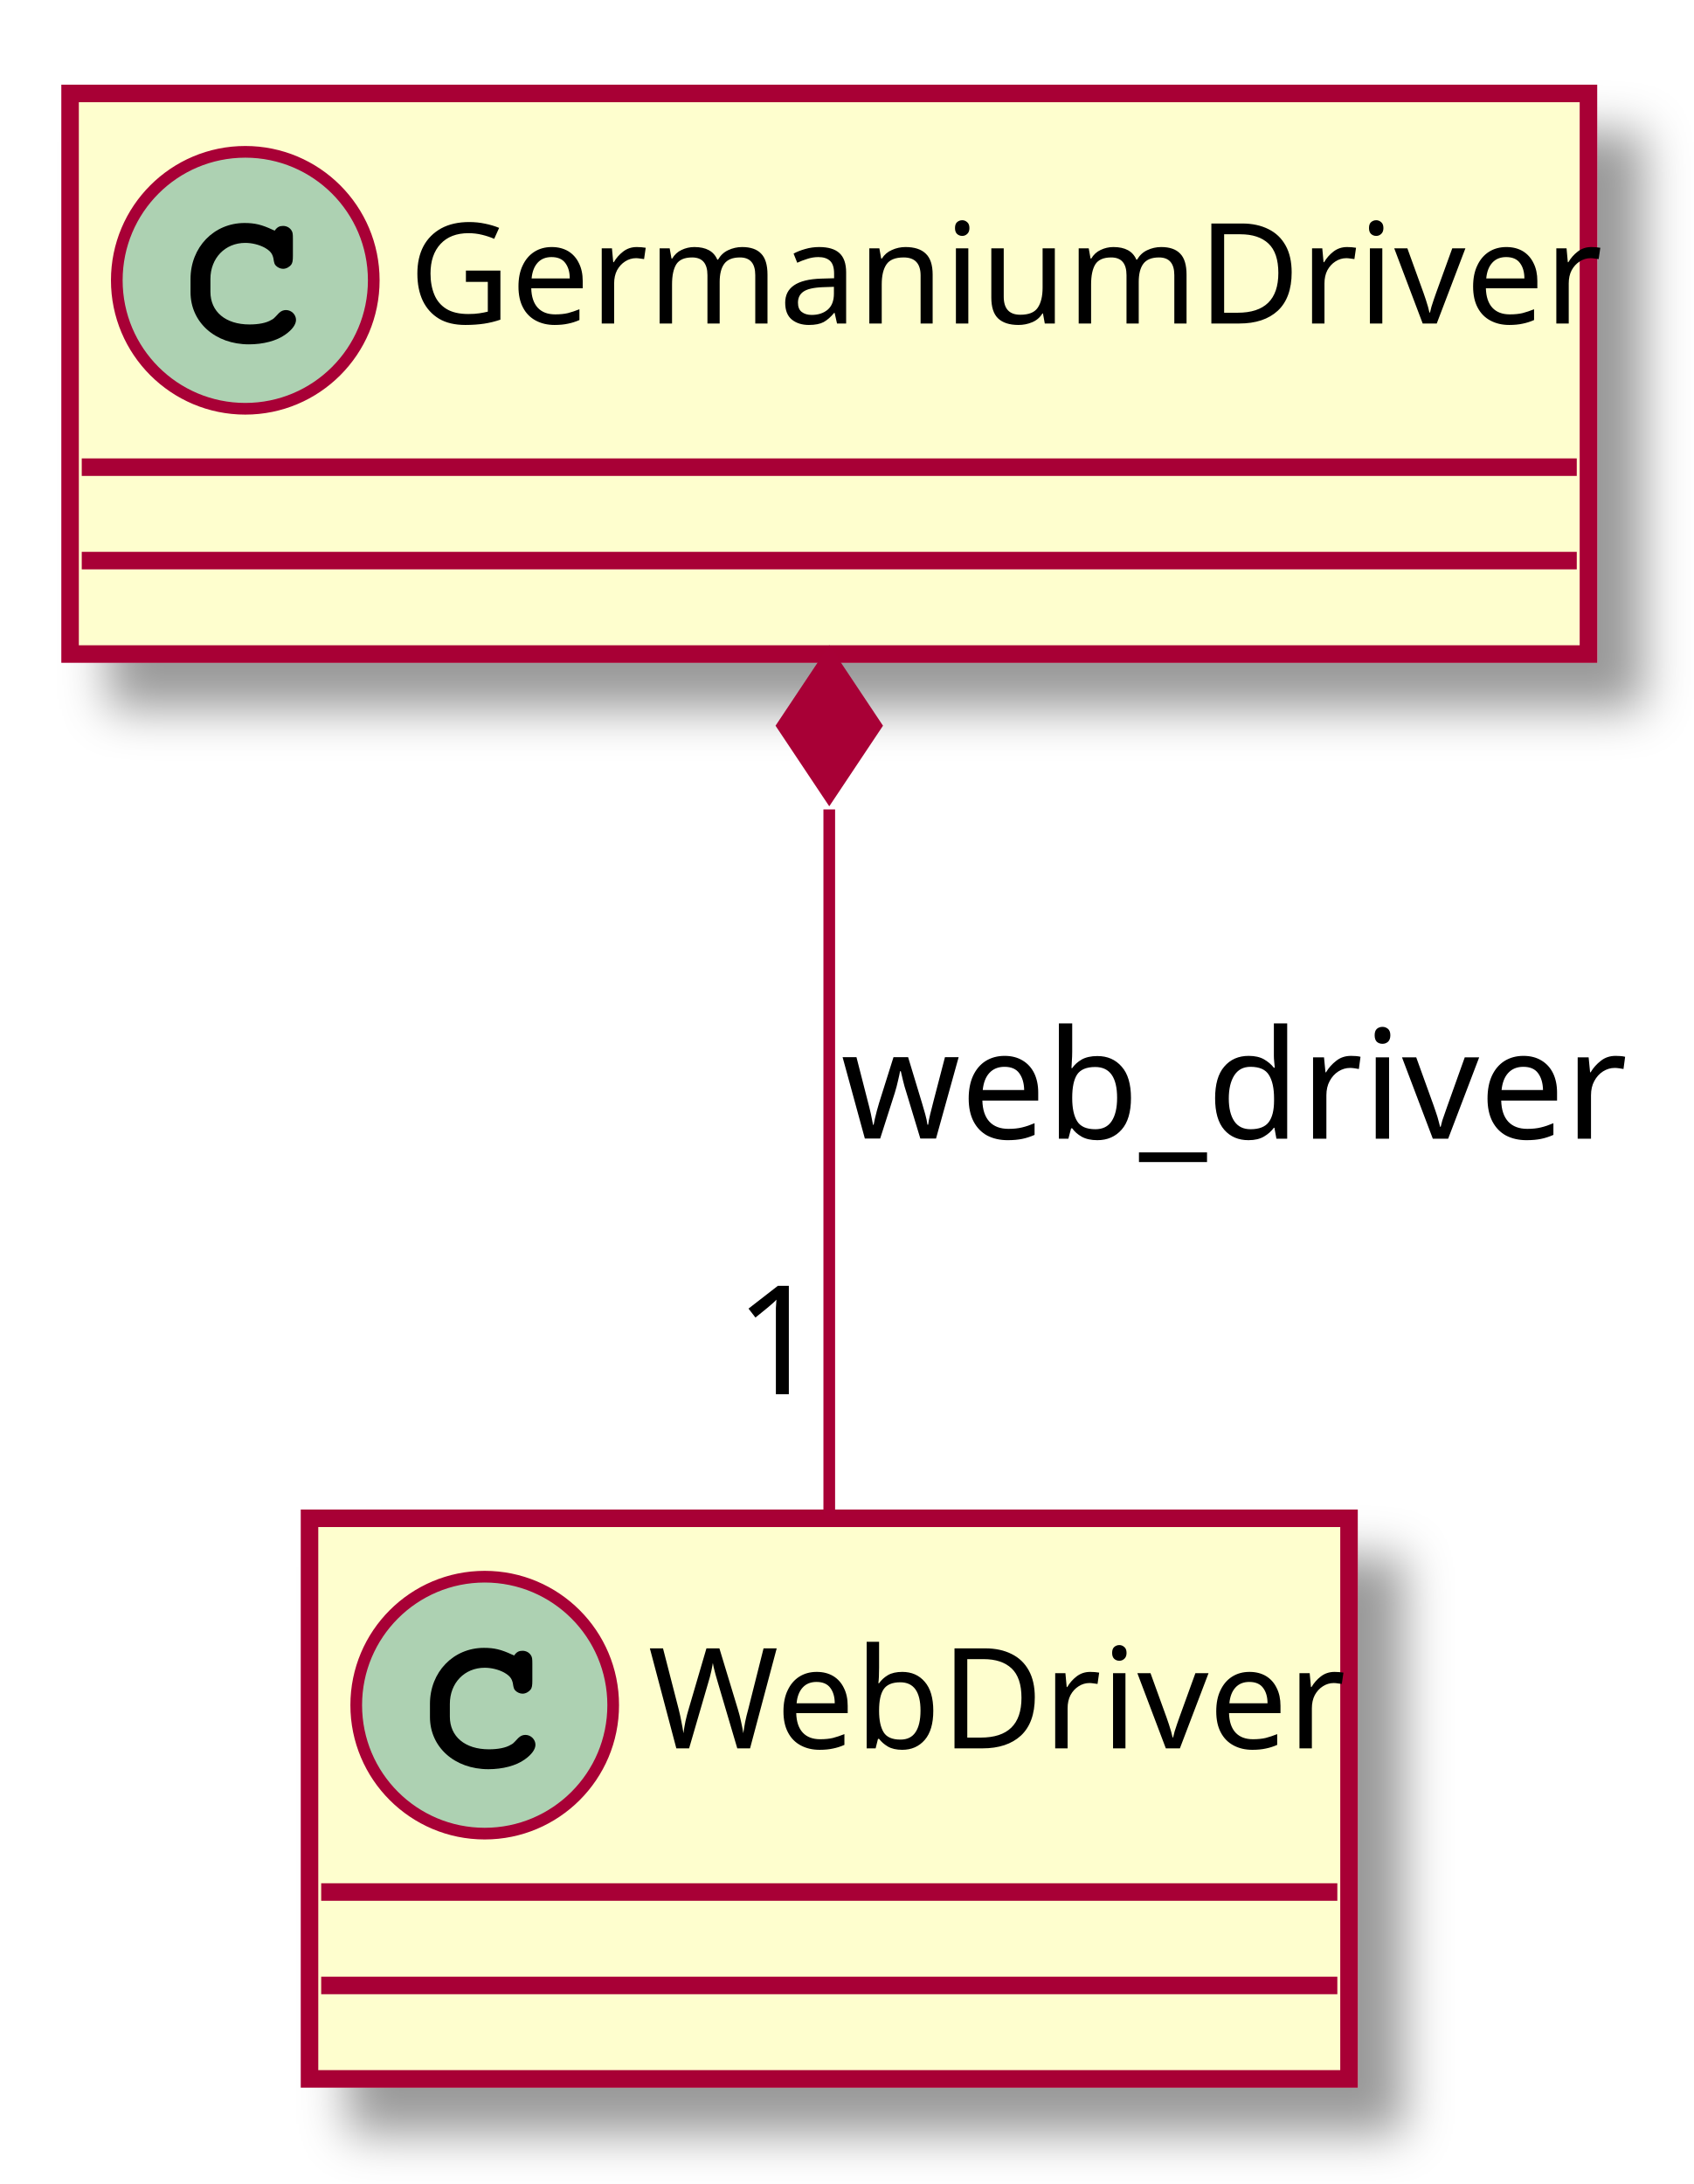
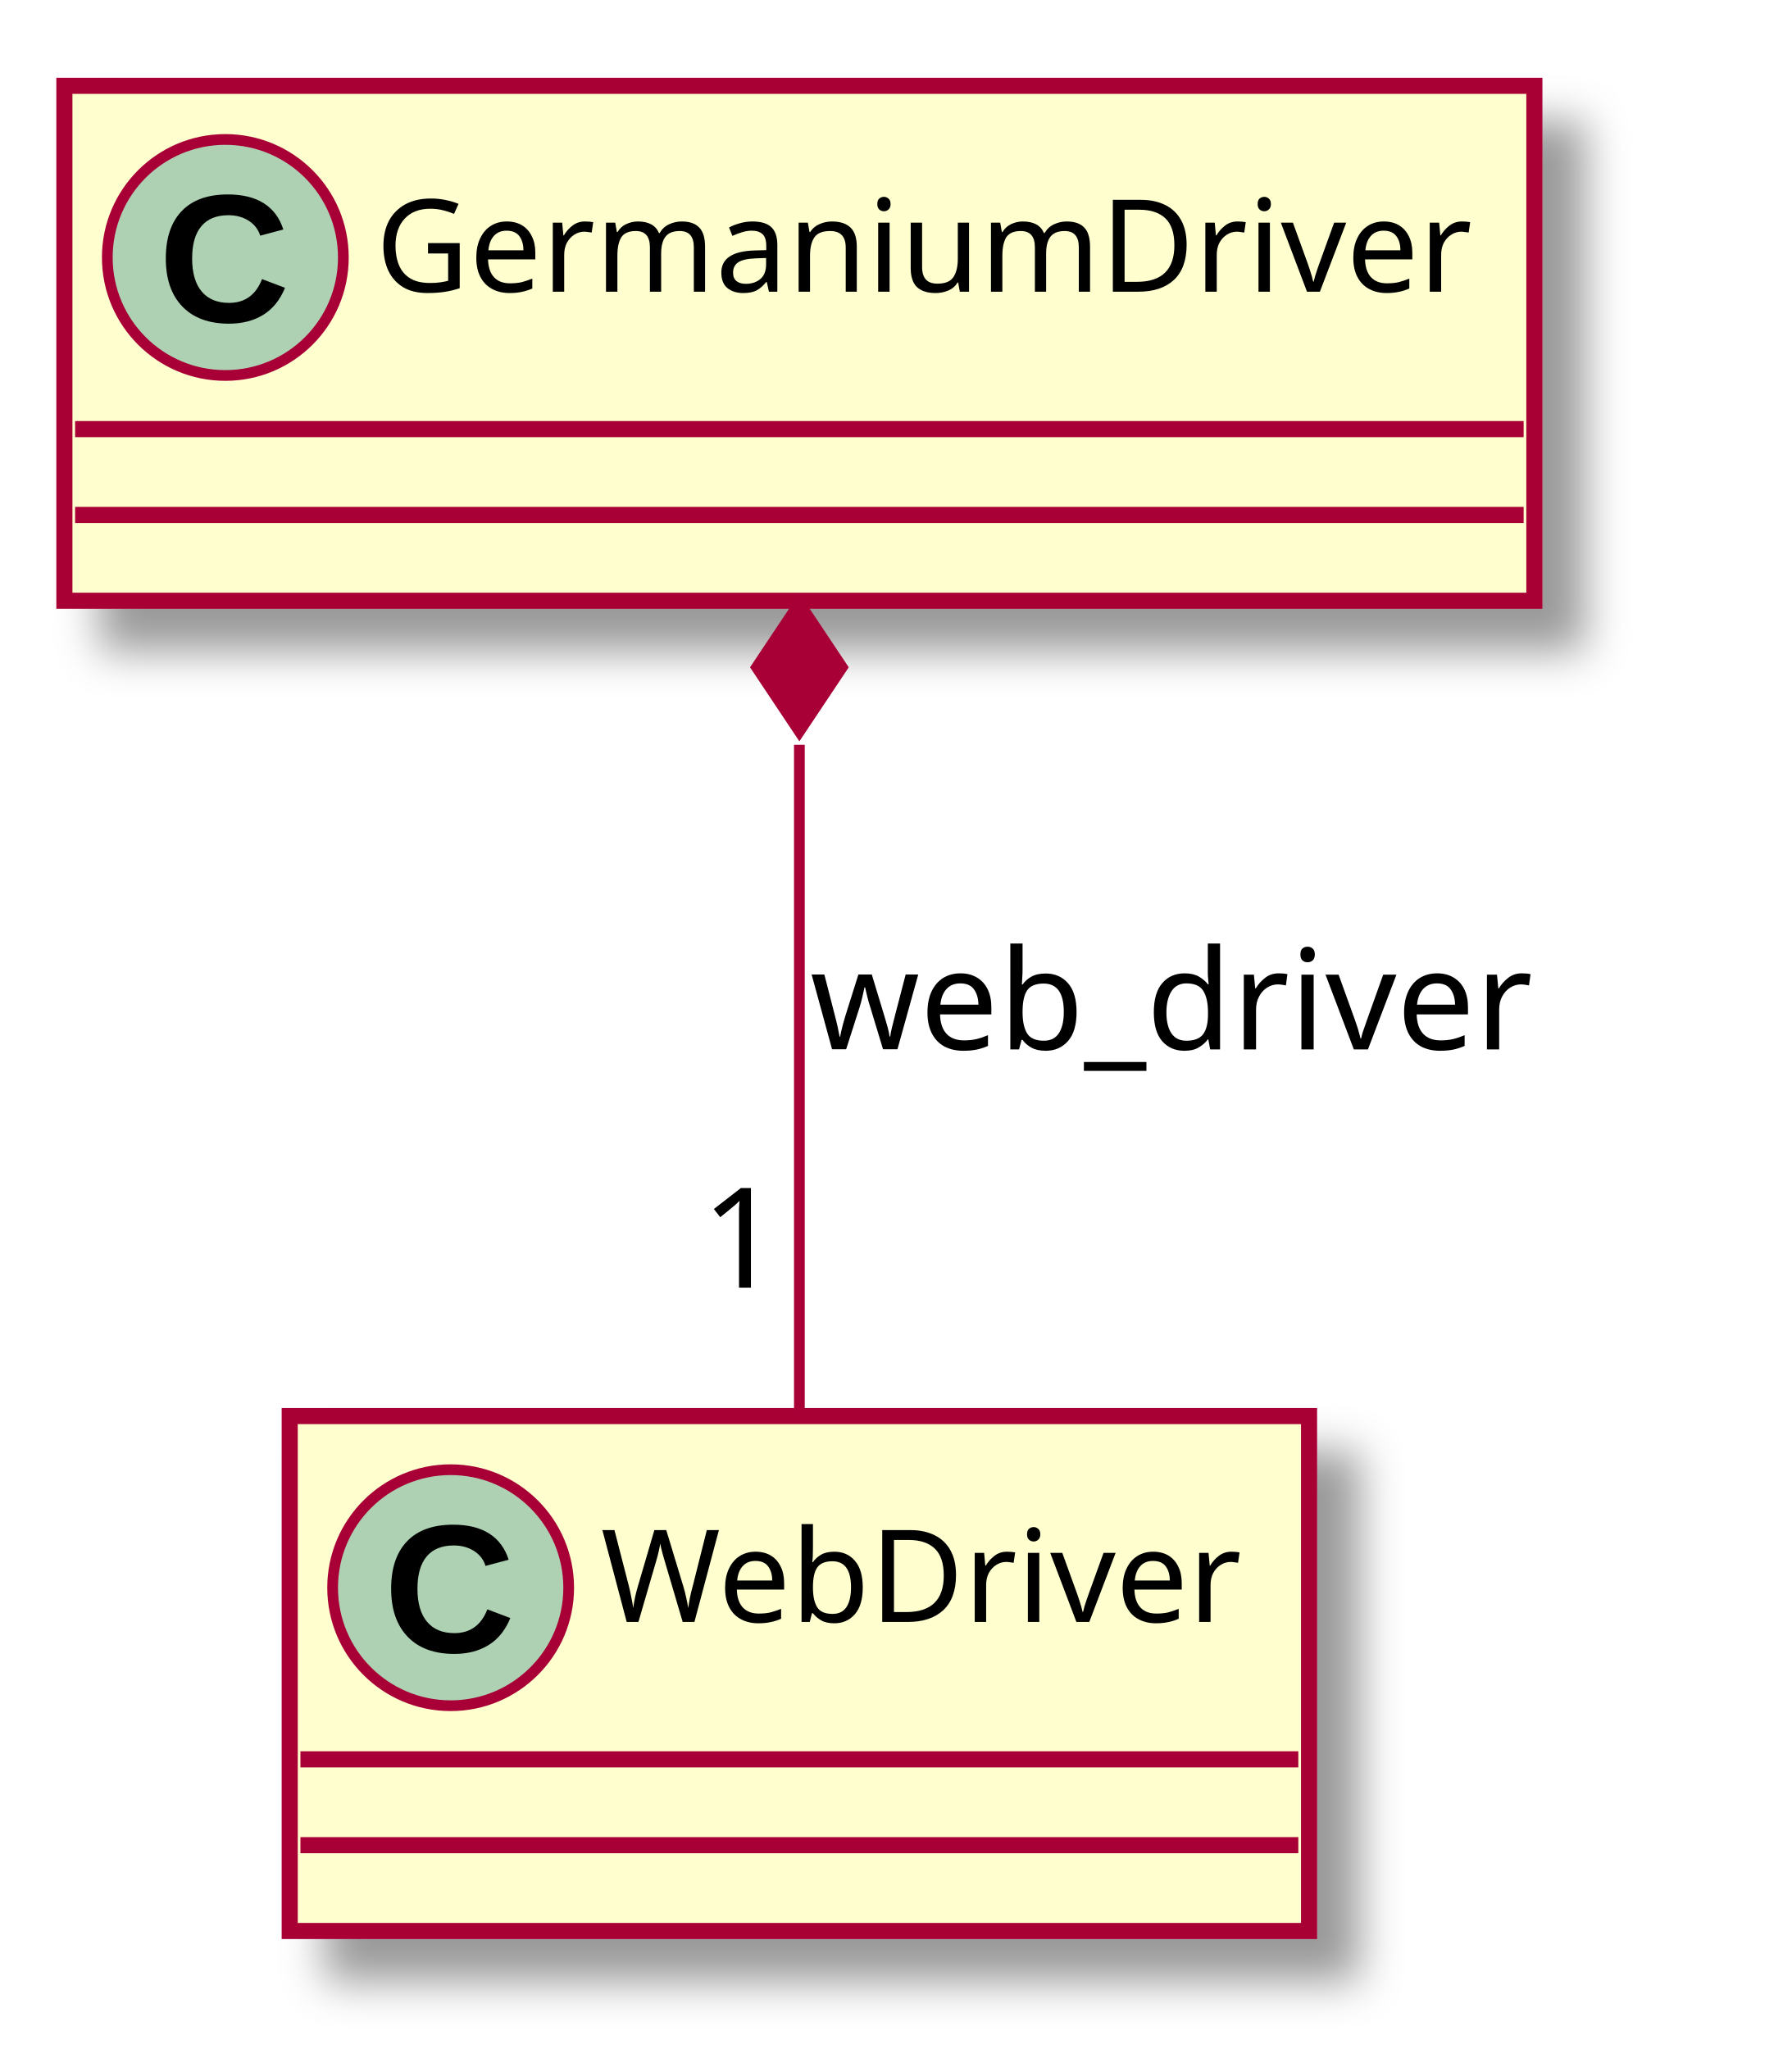
- <svg xmlns="http://www.w3.org/2000/svg" contentScriptType="application/ecmascript" contentStyleType="text/css" height="187px" preserveAspectRatio="none" style="width:145px;height:187px;" version="1.1" viewBox="0 0 145 187" width="145px" zoomAndPan="magnify">
+ <svg xmlns="http://www.w3.org/2000/svg" contentScriptType="application/ecmascript" contentStyleType="text/css" height="191px" preserveAspectRatio="none" style="width:167px;height:191px;" version="1.1" viewBox="0 0 167 191" width="167px" zoomAndPan="magnify">
  <defs>
-     <filter height="300%" id="f6u7l70" width="300%" x="-1" y="-1">
+     <filter height="300%" id="fv5t05m39wrhe" width="300%" x="-1" y="-1">
      <feGaussianBlur result="blurOut" stdDeviation="2.0" />
      <feColorMatrix in="blurOut" result="blurOut2" type="matrix" values="0 0 0 0 0 0 0 0 0 0 0 0 0 0 0 0 0 0 .4 0" />
      <feOffset dx="4.0" dy="4.0" in="blurOut2" result="blurOut3" />
      <feBlend in="SourceGraphic" in2="blurOut3" mode="normal" />
    </filter>
  </defs>
  <g>
-     <rect fill="#FEFECE" filter="url(#f6u7l70)" height="48" style="stroke: #A80036; stroke-width: 1.5;" width="130" x="6" y="8" />
+     <rect fill="#FEFECE" filter="url(#fv5t05m39wrhe)" height="48" id="GermaniumDriver" style="stroke: #A80036; stroke-width: 1.5;" width="137" x="6" y="8" />
    <ellipse cx="21" cy="24" fill="#ADD1B2" rx="11" ry="11" style="stroke: #A80036; stroke-width: 1.0;" />
-     <path d="M23.344,19.672 L23.516,19.75 C23.734,19.438 23.938,19.344 24.234,19.344 C24.531,19.344 24.812,19.484 24.969,19.75 C25.062,19.906 25.078,20.031 25.078,20.469 L25.078,21.891 C25.078,22.312 25.047,22.5 24.938,22.656 C24.766,22.875 24.5,23.016 24.234,23.016 C24.016,23.016 23.781,22.906 23.641,22.766 C23.5,22.641 23.469,22.516 23.406,22.109 C23.312,21.703 23.141,21.484 22.656,21.203 C22.188,20.953 21.578,20.797 21,20.797 C19.266,20.797 18.016,22.109 18.016,23.891 L18.016,24.984 C18.016,26.688 19.312,27.781 21.359,27.781 C22.125,27.781 22.812,27.656 23.234,27.391 C23.422,27.297 23.422,27.297 23.875,26.812 C24.062,26.625 24.266,26.547 24.484,26.547 C24.953,26.547 25.344,26.938 25.344,27.391 C25.344,27.781 25.016,28.234 24.438,28.641 C23.688,29.188 22.531,29.484 21.312,29.484 C18.422,29.484 16.312,27.594 16.312,25.016 L16.312,23.891 C16.312,21.172 18.312,19.094 20.938,19.094 C21.812,19.094 22.406,19.234 23.344,19.672 Z " />
-     <text fill="#000000" font-family="sans-serif" font-size="12" lengthAdjust="spacingAndGlyphs" textLength="98" x="35" y="27.7">GermaniumDriver</text>
-     <line style="stroke: #A80036; stroke-width: 1.5;" x1="7" x2="135" y1="40" y2="40" />
-     <line style="stroke: #A80036; stroke-width: 1.5;" x1="7" x2="135" y1="48" y2="48" />
-     <rect fill="#FEFECE" filter="url(#f6u7l70)" height="48" style="stroke: #A80036; stroke-width: 1.5;" width="89" x="26.5" y="130" />
-     <ellipse cx="41.5" cy="146" fill="#ADD1B2" rx="11" ry="11" style="stroke: #A80036; stroke-width: 1.0;" />
-     <path d="M43.844,141.672 L44.016,141.75 C44.234,141.438 44.438,141.344 44.734,141.344 C45.031,141.344 45.312,141.484 45.469,141.75 C45.562,141.906 45.578,142.031 45.578,142.469 L45.578,143.891 C45.578,144.312 45.547,144.5 45.438,144.656 C45.266,144.875 45,145.016 44.734,145.016 C44.516,145.016 44.281,144.906 44.141,144.766 C44,144.641 43.969,144.516 43.906,144.109 C43.812,143.703 43.641,143.484 43.156,143.203 C42.688,142.953 42.078,142.797 41.5,142.797 C39.766,142.797 38.516,144.109 38.516,145.891 L38.516,146.984 C38.516,148.688 39.812,149.781 41.859,149.781 C42.625,149.781 43.312,149.656 43.734,149.391 C43.922,149.297 43.922,149.297 44.375,148.812 C44.562,148.625 44.766,148.547 44.984,148.547 C45.453,148.547 45.844,148.938 45.844,149.391 C45.844,149.781 45.516,150.234 44.938,150.641 C44.188,151.188 43.031,151.484 41.812,151.484 C38.922,151.484 36.812,149.594 36.812,147.016 L36.812,145.891 C36.812,143.172 38.812,141.094 41.438,141.094 C42.312,141.094 42.906,141.234 43.844,141.672 Z " />
-     <text fill="#000000" font-family="sans-serif" font-size="12" lengthAdjust="spacingAndGlyphs" textLength="57" x="55.5" y="149.7">WebDriver</text>
-     <line style="stroke: #A80036; stroke-width: 1.5;" x1="27.5" x2="114.5" y1="162" y2="162" />
-     <line style="stroke: #A80036; stroke-width: 1.5;" x1="27.5" x2="114.5" y1="170" y2="170" />
-     <path d="M71,69.304 C71,89.007 71,112.77 71,129.934 " fill="none" style="stroke: #A80036; stroke-width: 1.0;" />
-     <polygon fill="#A80036" points="71,56.137,67,62.137,71,68.137,75,62.137,71,56.137" style="stroke: #A80036; stroke-width: 1.0;" />
-     <text fill="#000000" font-family="sans-serif" font-size="13" lengthAdjust="spacingAndGlyphs" textLength="65" x="72" y="97.499">web_driver</text>
-     <text fill="#000000" font-family="sans-serif" font-size="13" lengthAdjust="spacingAndGlyphs" textLength="7" x="62.928" y="119.375">1</text>
+     <path d="M21.344,28.234 Q23.562,28.234 24.422,26.016 L26.562,26.828 Q25.875,28.516 24.539,29.344 Q23.203,30.172 21.344,30.172 Q18.531,30.172 16.992,28.57 Q15.453,26.969 15.453,24.094 Q15.453,21.219 16.938,19.672 Q18.422,18.125 21.234,18.125 Q23.297,18.125 24.594,18.953 Q25.891,19.781 26.406,21.391 L24.25,21.969 Q23.984,21.094 23.18,20.578 Q22.375,20.062 21.297,20.062 Q19.625,20.062 18.766,21.086 Q17.906,22.109 17.906,24.094 Q17.906,26.109 18.797,27.172 Q19.688,28.234 21.344,28.234 Z " />
+     <text fill="#000000" font-family="sans-serif" font-size="12" lengthAdjust="spacingAndGlyphs" textLength="105" x="35" y="27.193">GermaniumDriver</text>
+     <line style="stroke: #A80036; stroke-width: 1.5;" x1="7" x2="142" y1="40" y2="40" />
+     <line style="stroke: #A80036; stroke-width: 1.5;" x1="7" x2="142" y1="48" y2="48" />
+     <rect fill="#FEFECE" filter="url(#fv5t05m39wrhe)" height="48" id="WebDriver" style="stroke: #A80036; stroke-width: 1.5;" width="95" x="27" y="132" />
+     <ellipse cx="42" cy="148" fill="#ADD1B2" rx="11" ry="11" style="stroke: #A80036; stroke-width: 1.0;" />
+     <path d="M42.344,152.234 Q44.562,152.234 45.422,150.016 L47.562,150.828 Q46.875,152.516 45.539,153.344 Q44.203,154.172 42.344,154.172 Q39.531,154.172 37.992,152.57 Q36.453,150.969 36.453,148.094 Q36.453,145.219 37.938,143.672 Q39.422,142.125 42.234,142.125 Q44.297,142.125 45.594,142.953 Q46.891,143.781 47.406,145.391 L45.25,145.969 Q44.984,145.094 44.18,144.578 Q43.375,144.062 42.297,144.062 Q40.625,144.062 39.766,145.086 Q38.906,146.109 38.906,148.094 Q38.906,150.109 39.797,151.172 Q40.688,152.234 42.344,152.234 Z " />
+     <text fill="#000000" font-family="sans-serif" font-size="12" lengthAdjust="spacingAndGlyphs" textLength="63" x="56" y="151.193">WebDriver</text>
+     <line style="stroke: #A80036; stroke-width: 1.5;" x1="28" x2="121" y1="164" y2="164" />
+     <line style="stroke: #A80036; stroke-width: 1.5;" x1="28" x2="121" y1="172" y2="172" />
+     <path d="M74.5,69.427 C74.5,89.686 74.5,114.121 74.5,131.858 " fill="none" id="GermaniumDriver-WebDriver" style="stroke: #A80036; stroke-width: 1.0;" />
+     <polygon fill="#A80036" points="74.5,56.203,70.5,62.203,74.5,68.203,78.5,62.203,74.5,56.203" style="stroke: #A80036; stroke-width: 1.0;" />
+     <text fill="#000000" font-family="sans-serif" font-size="13" lengthAdjust="spacingAndGlyphs" textLength="80" x="75.5" y="97.823">web_driver</text>
+     <text fill="#000000" font-family="sans-serif" font-size="13" lengthAdjust="spacingAndGlyphs" textLength="8" x="65.375" y="120.025">1</text>
  </g>
</svg>
